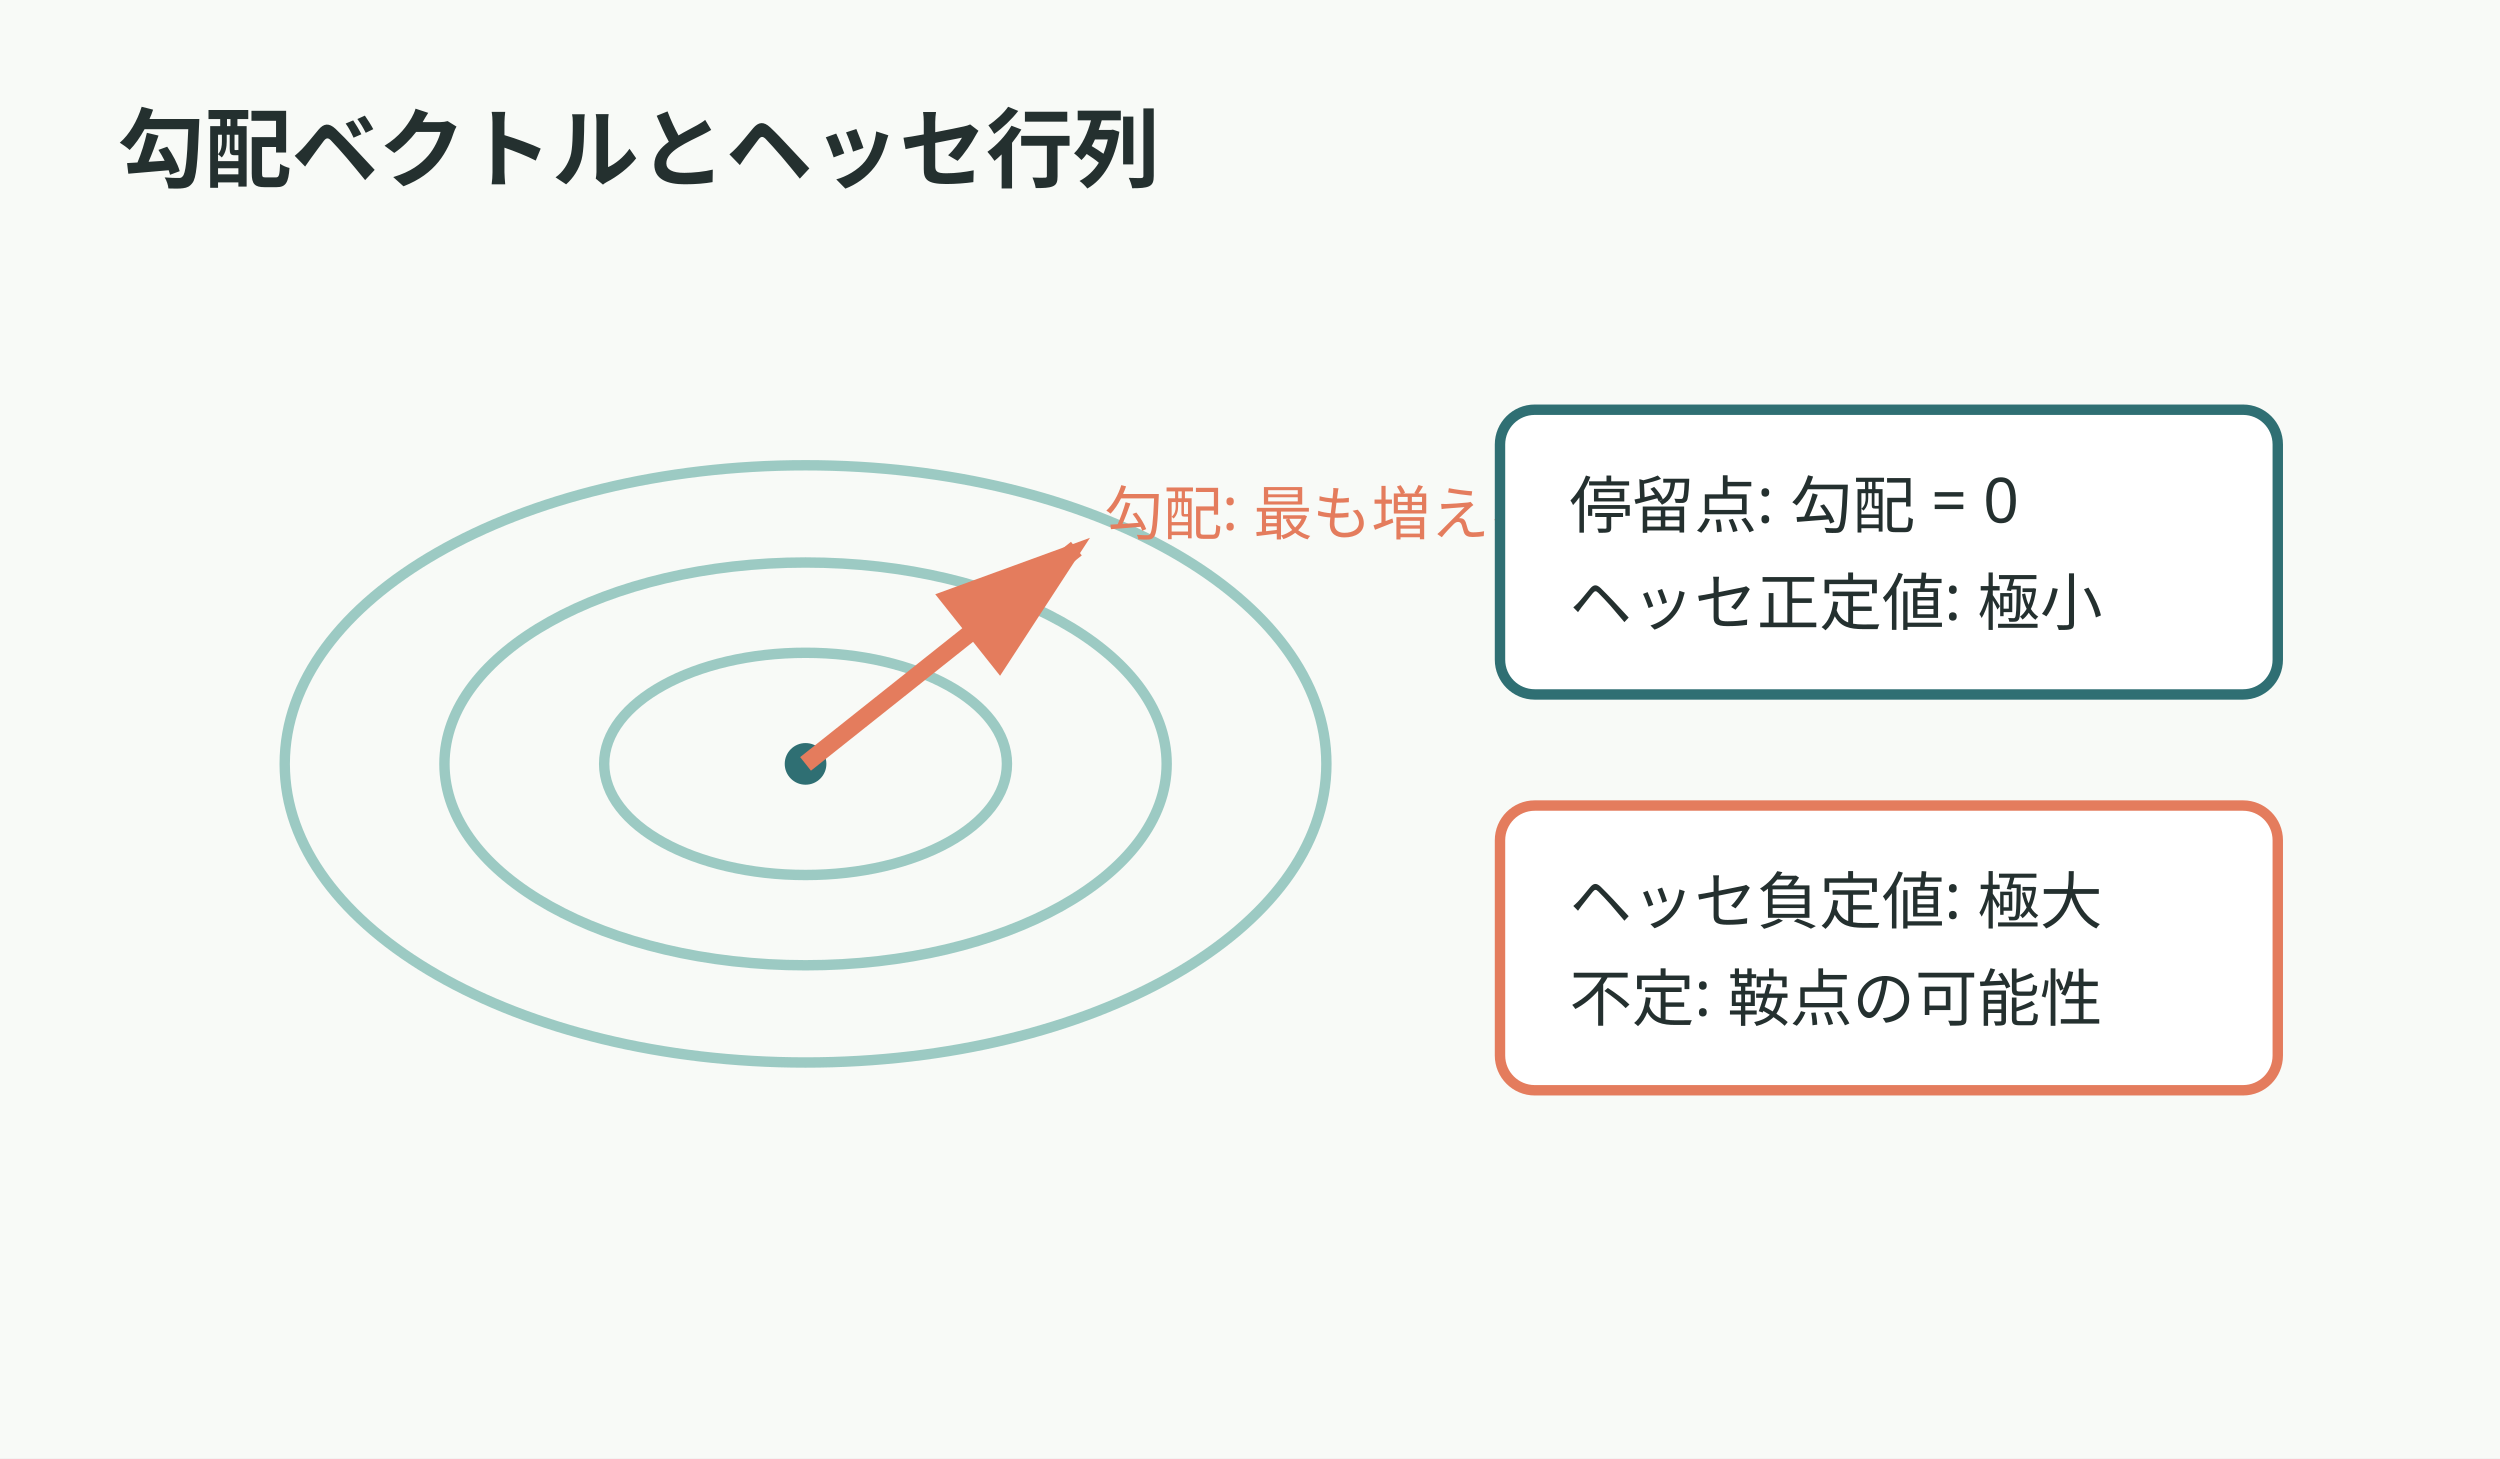
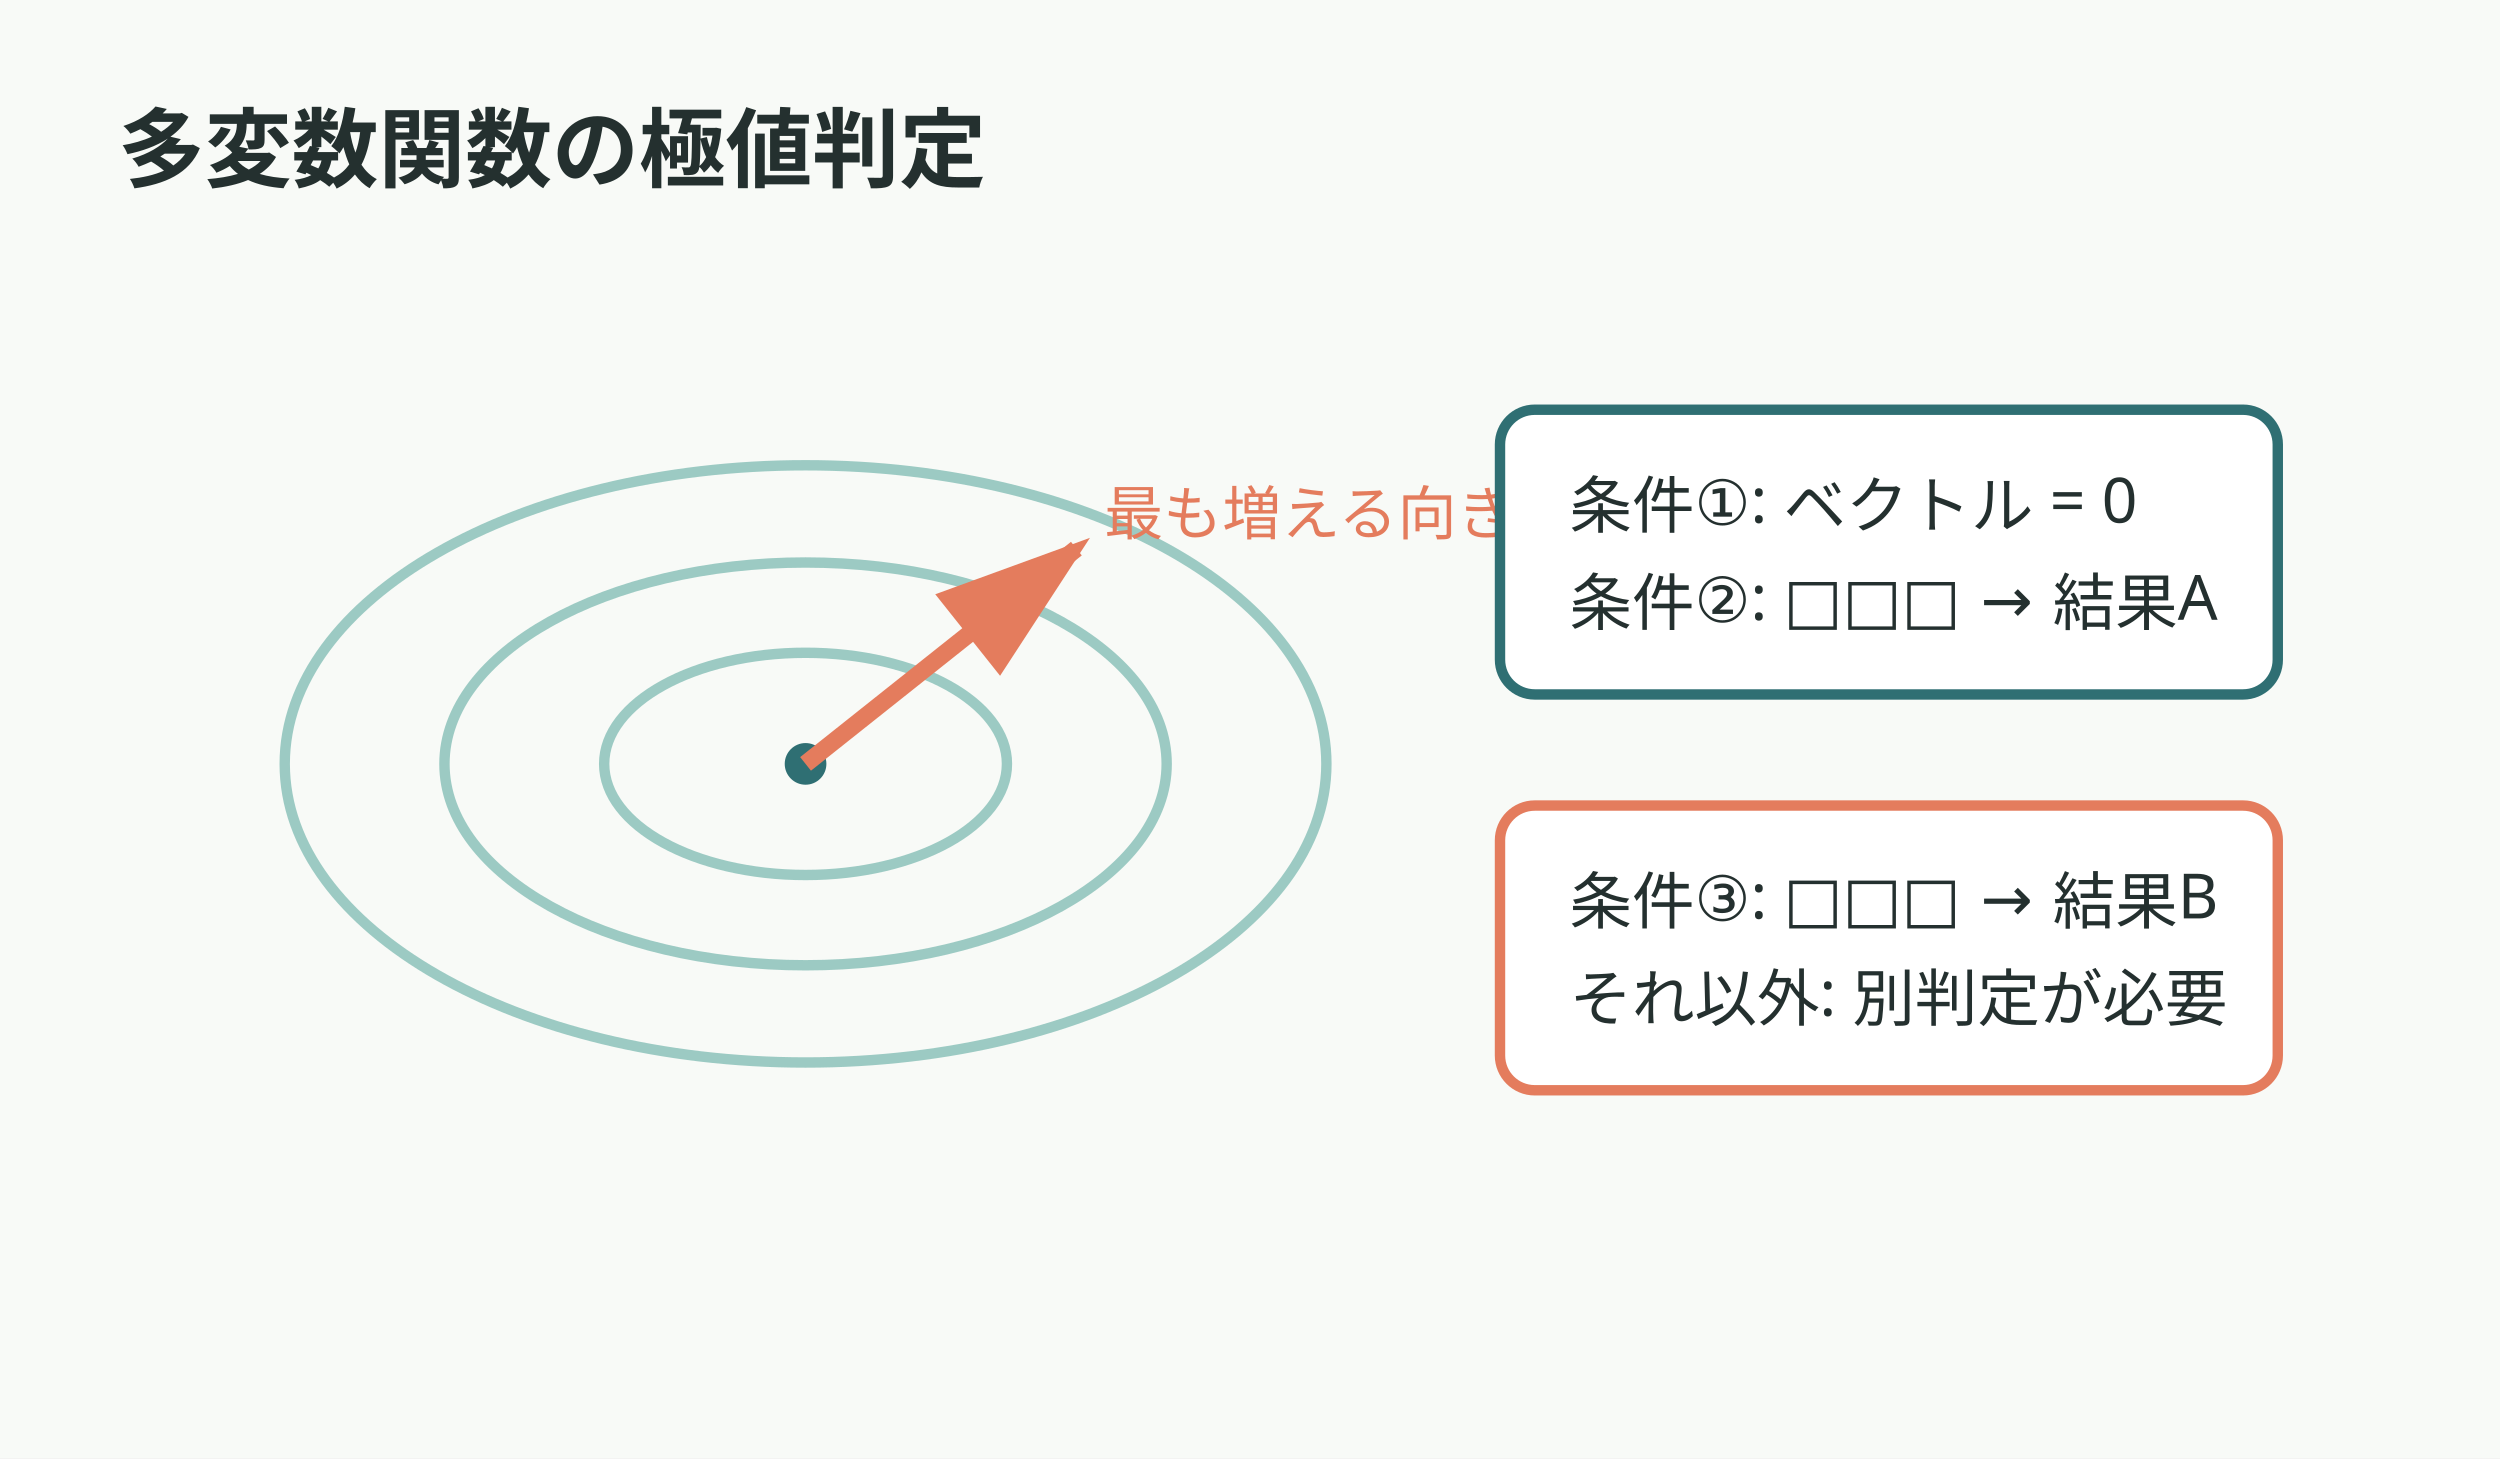
<svg xmlns="http://www.w3.org/2000/svg" viewBox="0 0 720 420" role="img" aria-labelledby="title desc">
  <rect width="720" height="420" fill="#f8faf7" />
-   <text x="34" y="52" font-family="sans-serif" font-size="25" font-weight="700" fill="#24302f">勾配ベクトルとヘッセ行列</text>
+   <text x="34" y="52" font-family="sans-serif" font-size="25" font-weight="700" fill="#24302f">多変数関数の極値判定</text>
  <g fill="none" stroke="#9ccac3" stroke-width="3">
    <ellipse cx="232" cy="220" rx="150" ry="86" />
    <ellipse cx="232" cy="220" rx="104" ry="58" />
    <ellipse cx="232" cy="220" rx="58" ry="32" />
  </g>
  <circle cx="232" cy="220" r="6" fill="#2f6f73" />
  <path d="M232 220 L310 158" stroke="#e47c5d" stroke-width="5" marker-end="url(#arrow)" />
-   <text x="318" y="154" font-family="sans-serif" font-size="17" fill="#e47c5d">勾配: 最も増える向き</text>
+   <text x="318" y="154" font-family="sans-serif" font-size="17" fill="#e47c5d">最も増える向き</text>
  <rect x="432" y="118" width="224" height="82" rx="10" fill="#fff" stroke="#2f6f73" stroke-width="3" />
-   <text x="452" y="152" font-family="sans-serif" font-size="18" fill="#24302f">停留点: 勾配 = 0</text>
-   <text x="452" y="180" font-family="sans-serif" font-size="18" fill="#24302f">ヘッセ正定値: 極小</text>
+   <text x="452" y="152" font-family="sans-serif" font-size="18" fill="#24302f">条件①: ベクトル = 0</text>
+   <text x="452" y="180" font-family="sans-serif" font-size="18" fill="#24302f">条件②: □□□ → 結果A</text>
  <rect x="432" y="232" width="224" height="82" rx="10" fill="#fff" stroke="#e47c5d" stroke-width="3" />
-   <text x="452" y="266" font-family="sans-serif" font-size="18" fill="#24302f">ヘッセ負定値: 極大</text>
-   <text x="452" y="294" font-family="sans-serif" font-size="18" fill="#24302f">不定: 鞍点の可能性</text>
+   <text x="452" y="266" font-family="sans-serif" font-size="18" fill="#24302f">条件③: □□□ → 結果B</text>
+   <text x="452" y="294" font-family="sans-serif" font-size="18" fill="#24302f">それ以外: 別判定が必要</text>
  <defs>
    <marker id="arrow" markerWidth="10" markerHeight="10" refX="8" refY="3" orient="auto">
      <path d="M0,0 L0,6 L9,3 z" fill="#e47c5d" />
    </marker>
  </defs>
</svg>
